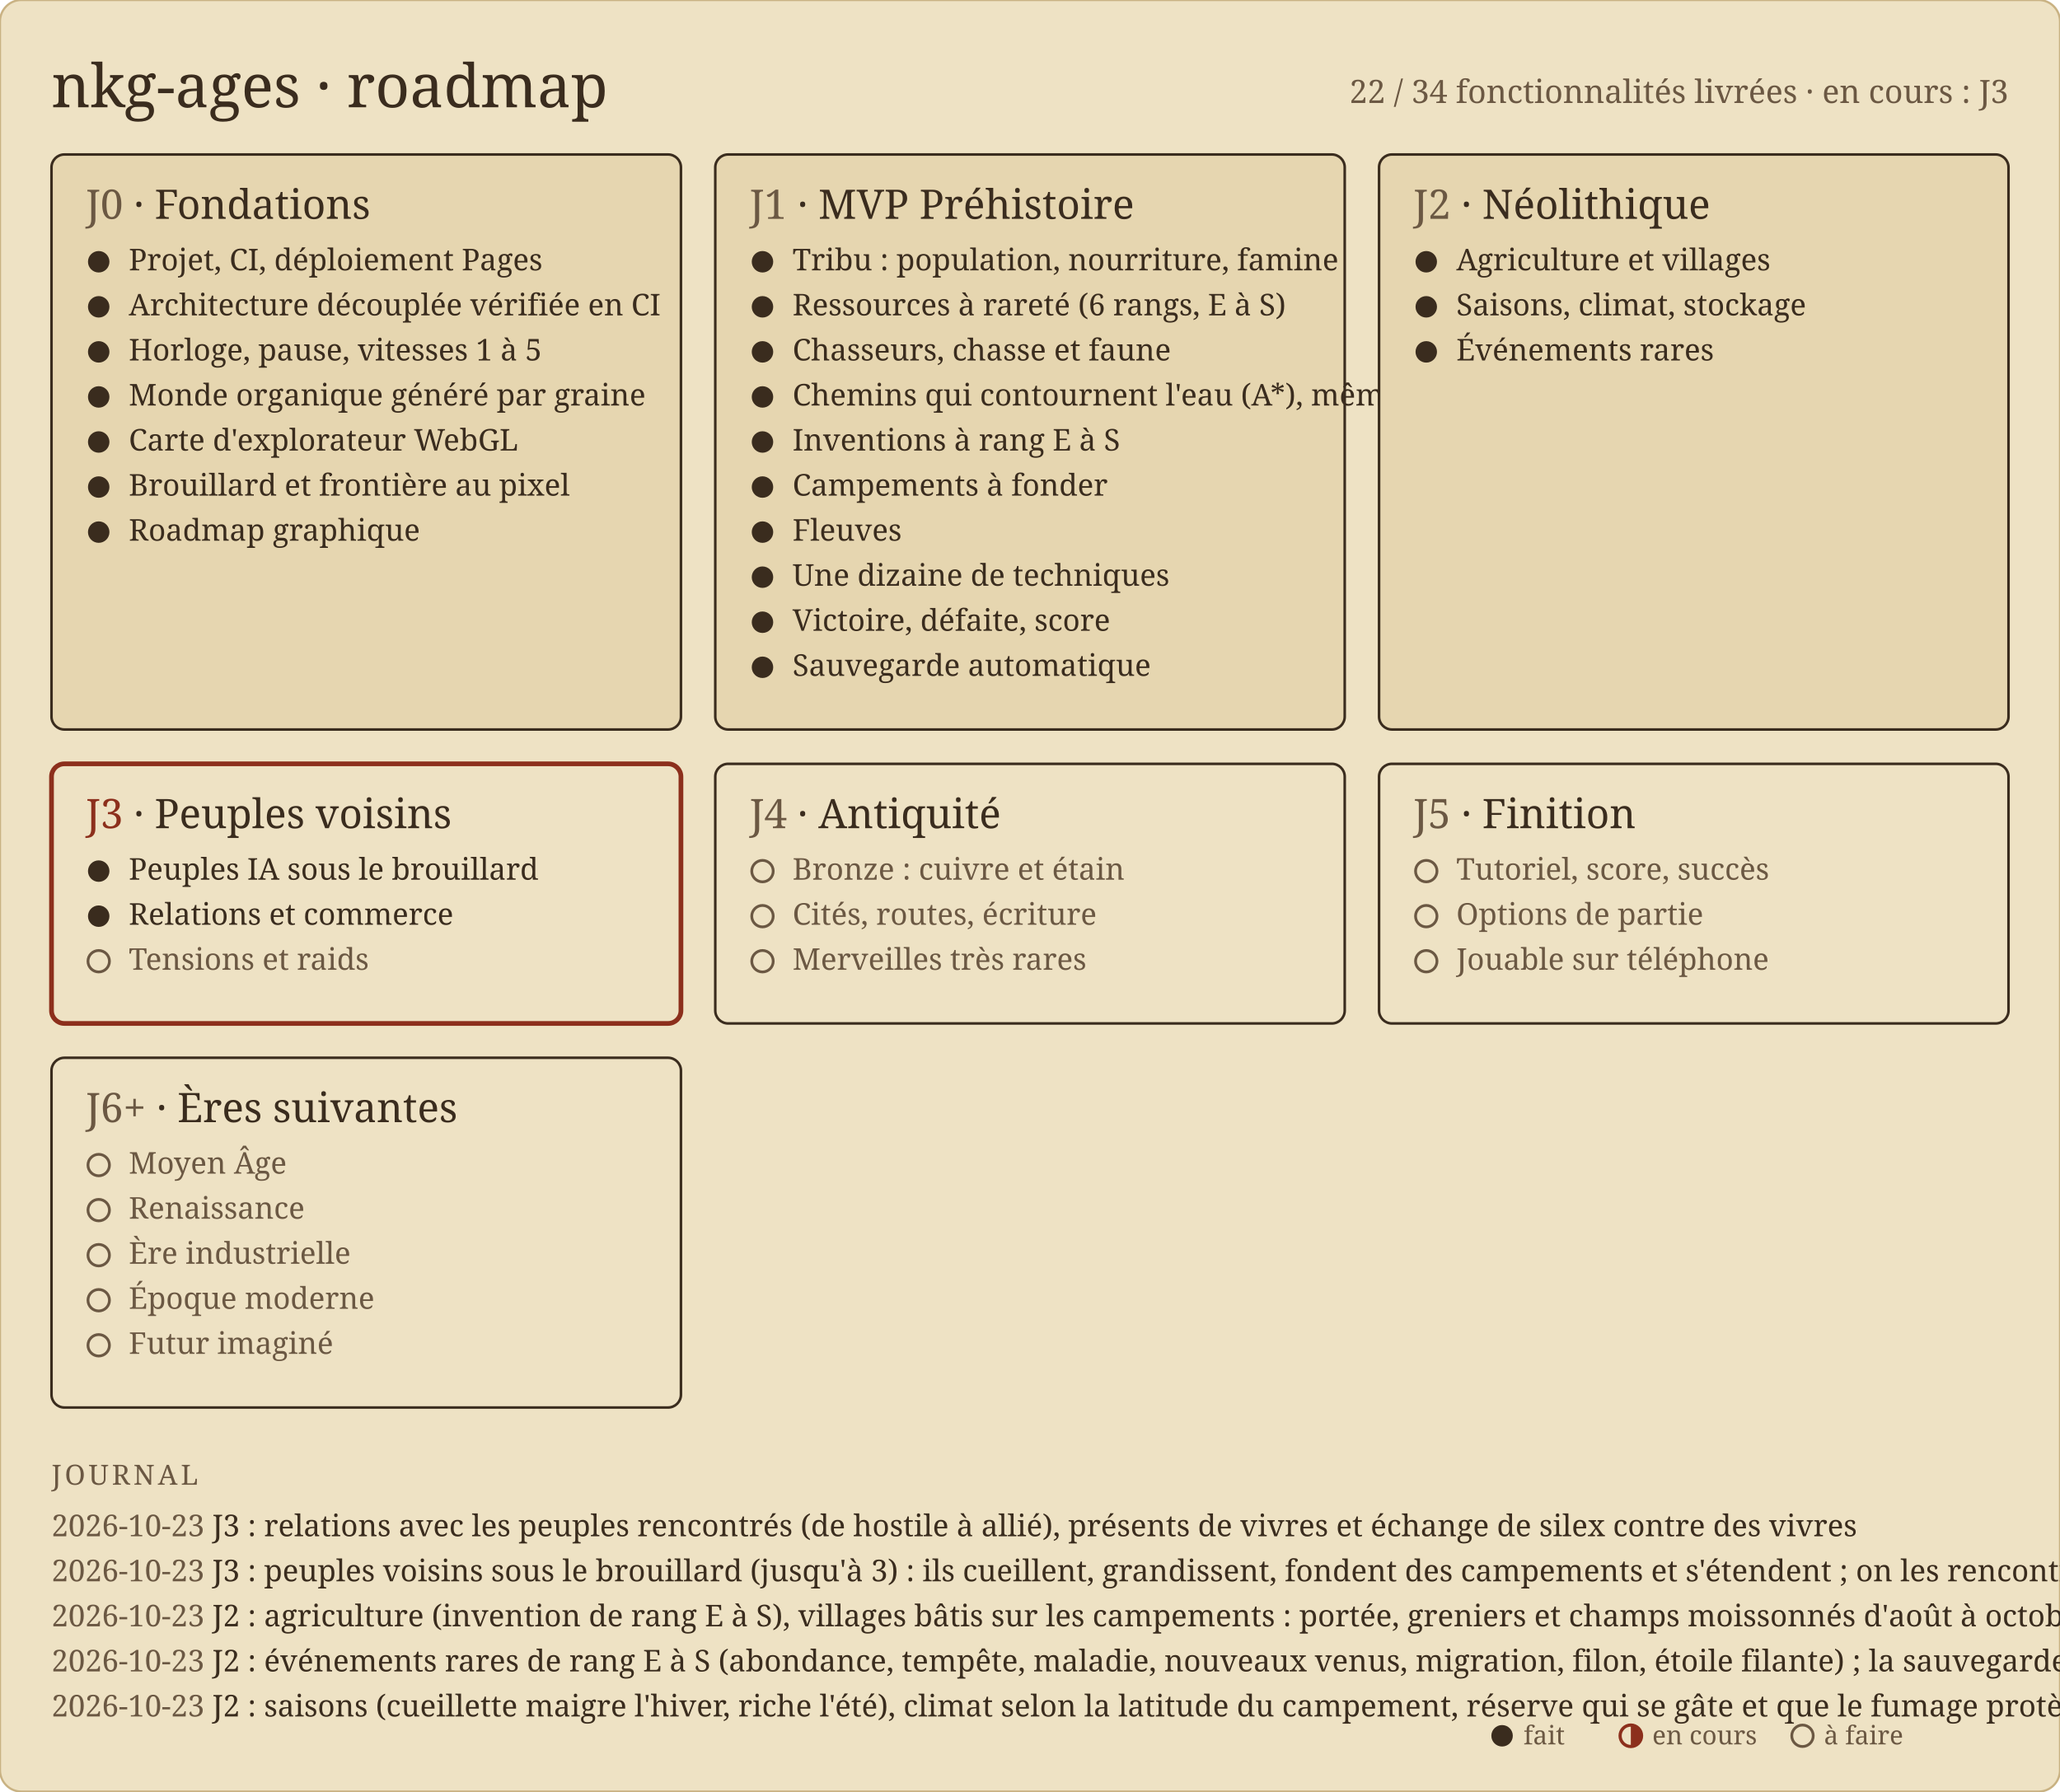
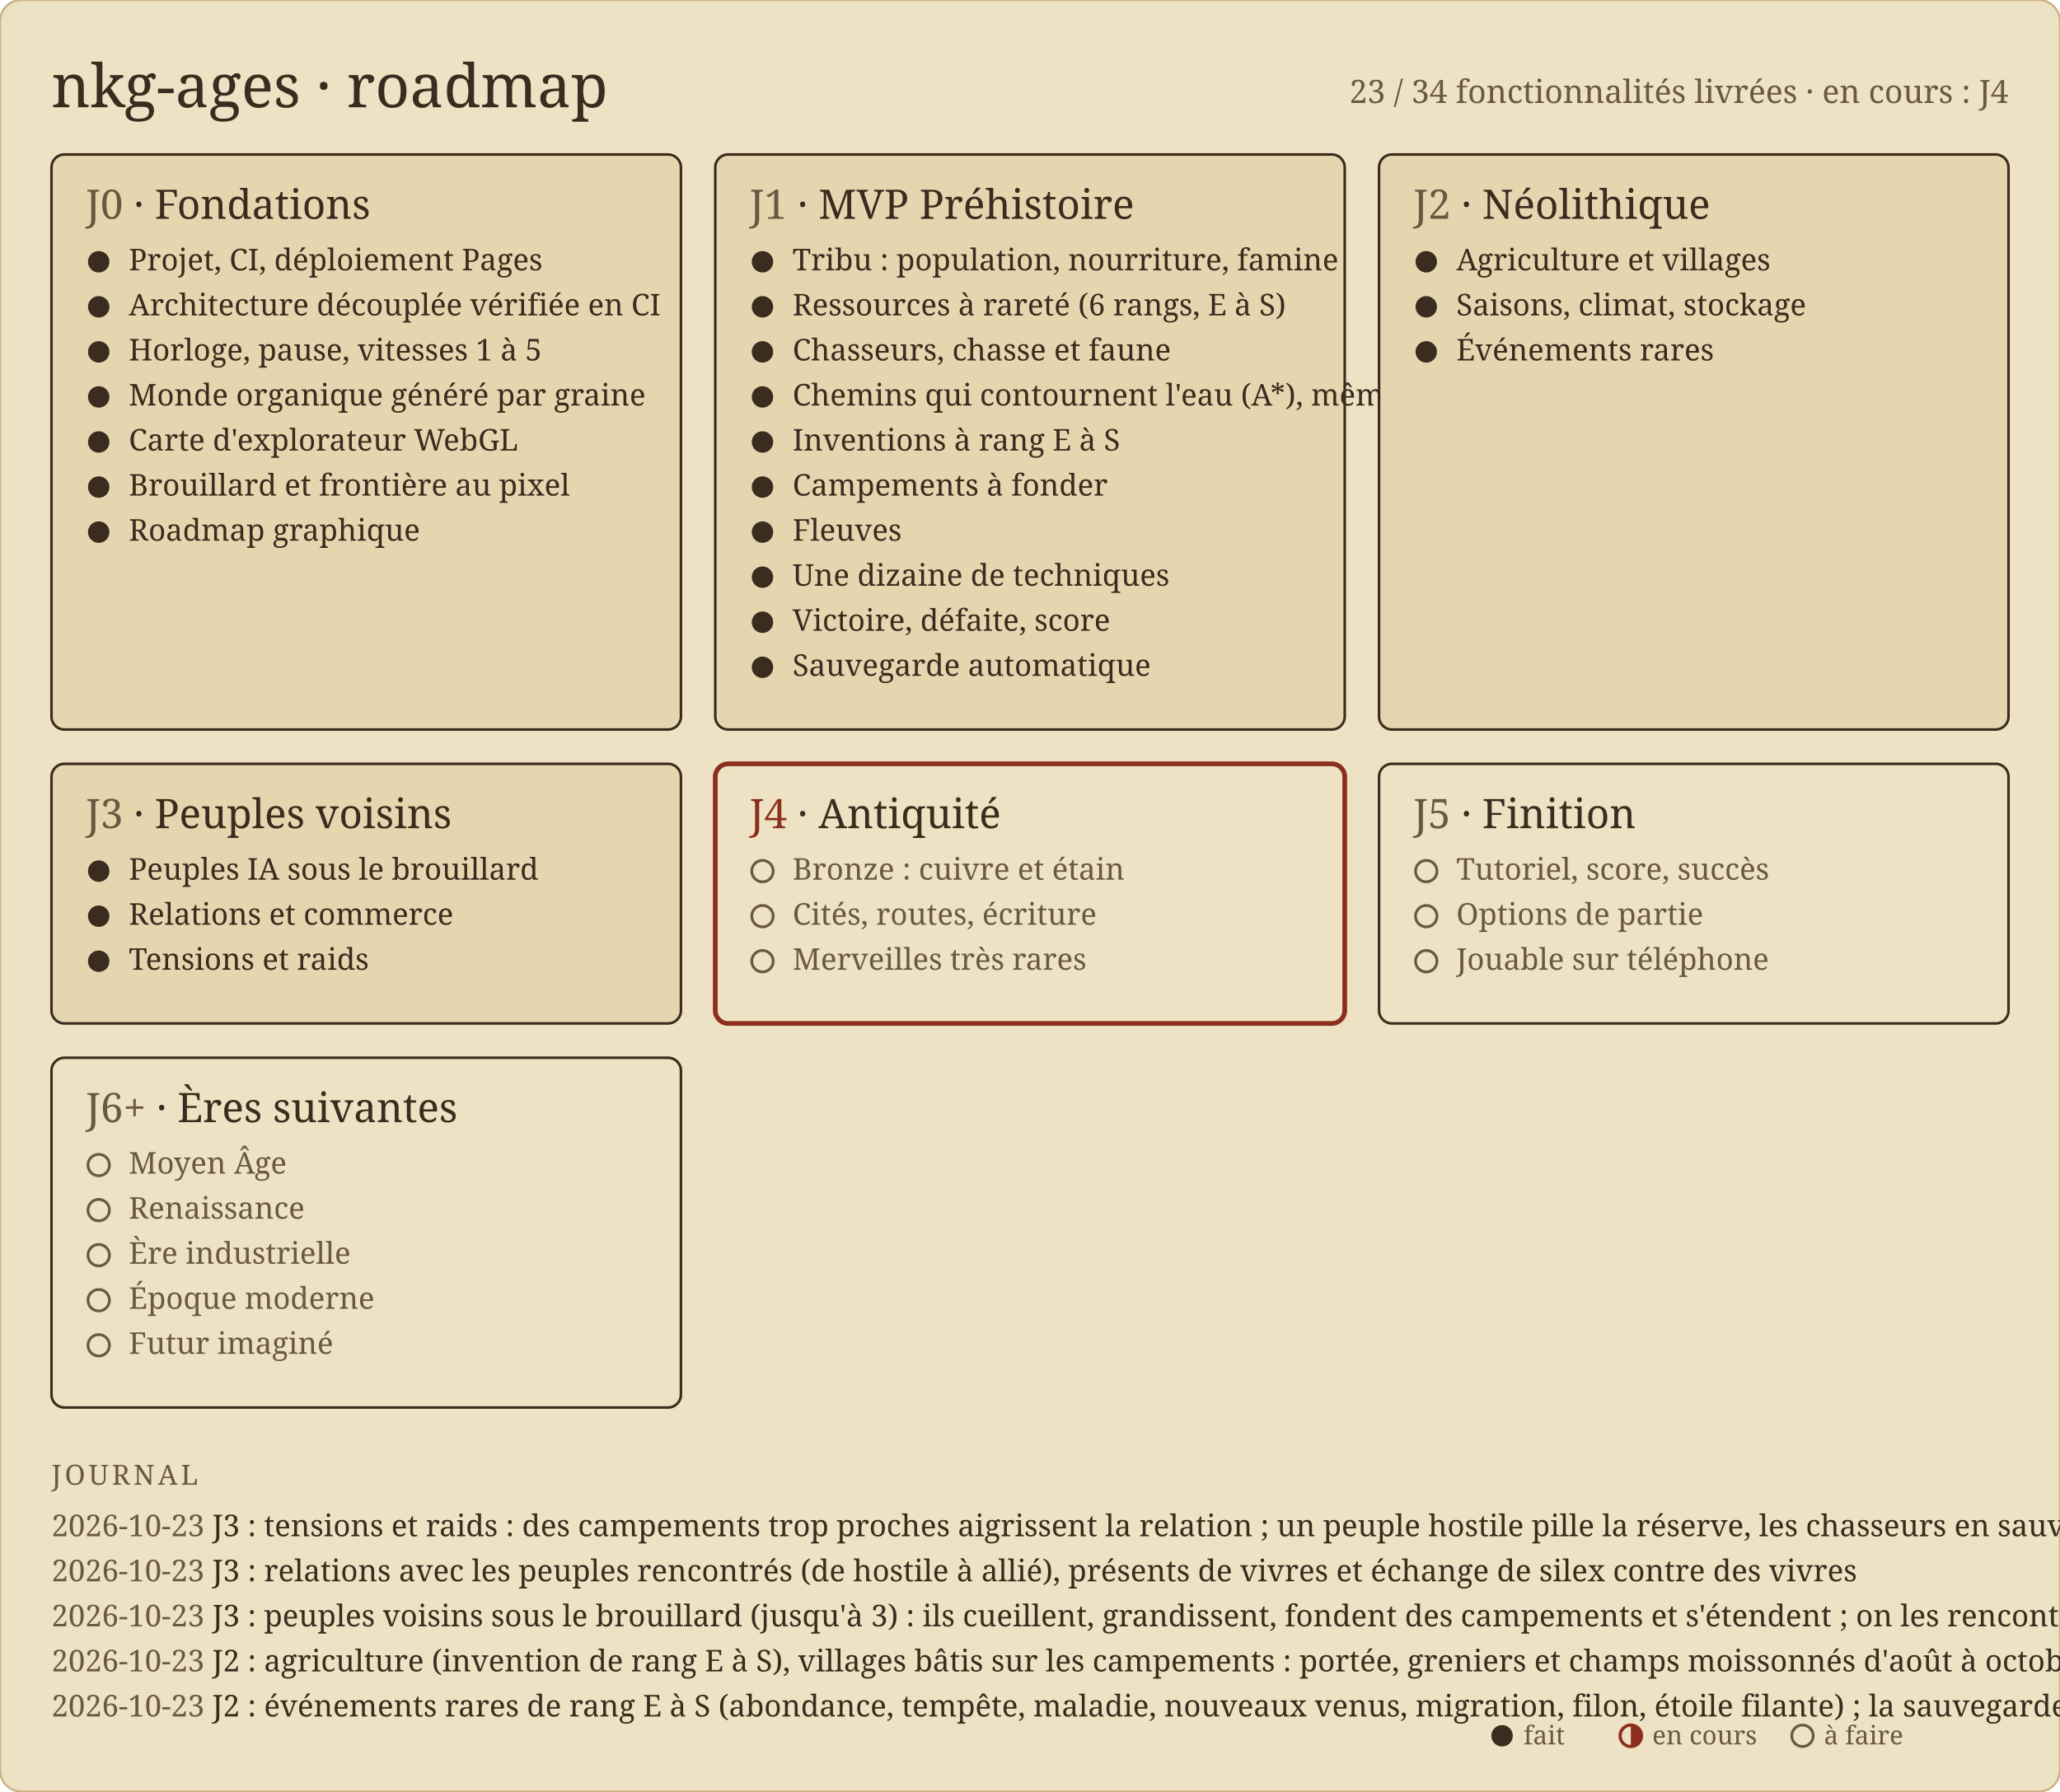
<svg xmlns="http://www.w3.org/2000/svg" viewBox="0 0 960 835" width="960" height="835" font-family="Georgia, 'Iowan Old Style', serif" role="img" aria-label="Roadmap de nkg-ages">
  <rect width="960" height="835" rx="10" fill="#eee2c4" stroke="#c9b283" />
  <text x="24" y="50" font-size="28" fill="#3a2c1e">nkg-ages · roadmap</text>
-   <text x="936" y="48" font-size="15" text-anchor="end" fill="#6b5843">22 / 34 fonctionnalités livrées · en cours : J3</text>
+   <text x="936" y="48" font-size="15" text-anchor="end" fill="#6b5843">23 / 34 fonctionnalités livrées · en cours : J4</text>
  <g>
    <rect x="24" y="72" width="293.333" height="268" rx="6" fill="#e6d6b0" stroke="#3a2c1e" stroke-width="1.2" />
    <text x="40" y="102" font-size="19" fill="#3a2c1e">
      <tspan fill="#6b5843">J0</tspan> · Fondations</text>
    <circle cx="46" cy="122" r="5" fill="#3a2c1e" />
    <text x="60" y="126" font-size="14" fill="#3a2c1e">Projet, CI, déploiement Pages</text>
    <circle cx="46" cy="143" r="5" fill="#3a2c1e" />
    <text x="60" y="147" font-size="14" fill="#3a2c1e">Architecture découplée vérifiée en CI</text>
    <circle cx="46" cy="164" r="5" fill="#3a2c1e" />
    <text x="60" y="168" font-size="14" fill="#3a2c1e">Horloge, pause, vitesses 1 à 5</text>
    <circle cx="46" cy="185" r="5" fill="#3a2c1e" />
    <text x="60" y="189" font-size="14" fill="#3a2c1e">Monde organique généré par graine</text>
    <circle cx="46" cy="206" r="5" fill="#3a2c1e" />
    <text x="60" y="210" font-size="14" fill="#3a2c1e">Carte d'explorateur WebGL</text>
    <circle cx="46" cy="227" r="5" fill="#3a2c1e" />
    <text x="60" y="231" font-size="14" fill="#3a2c1e">Brouillard et frontière au pixel</text>
    <circle cx="46" cy="248" r="5" fill="#3a2c1e" />
    <text x="60" y="252" font-size="14" fill="#3a2c1e">Roadmap graphique</text>
  </g>
  <g>
    <rect x="333.333" y="72" width="293.333" height="268" rx="6" fill="#e6d6b0" stroke="#3a2c1e" stroke-width="1.2" />
    <text x="349.333" y="102" font-size="19" fill="#3a2c1e">
      <tspan fill="#6b5843">J1</tspan> · MVP Préhistoire</text>
    <circle cx="355.333" cy="122" r="5" fill="#3a2c1e" />
    <text x="369.333" y="126" font-size="14" fill="#3a2c1e">Tribu : population, nourriture, famine</text>
    <circle cx="355.333" cy="143" r="5" fill="#3a2c1e" />
    <text x="369.333" y="147" font-size="14" fill="#3a2c1e">Ressources à rareté (6 rangs, E à S)</text>
    <circle cx="355.333" cy="164" r="5" fill="#3a2c1e" />
    <text x="369.333" y="168" font-size="14" fill="#3a2c1e">Chasseurs, chasse et faune</text>
    <circle cx="355.333" cy="185" r="5" fill="#3a2c1e" />
    <text x="369.333" y="189" font-size="14" fill="#3a2c1e">Chemins qui contournent l'eau (A*), même dans le brouillard</text>
    <circle cx="355.333" cy="206" r="5" fill="#3a2c1e" />
    <text x="369.333" y="210" font-size="14" fill="#3a2c1e">Inventions à rang E à S</text>
    <circle cx="355.333" cy="227" r="5" fill="#3a2c1e" />
    <text x="369.333" y="231" font-size="14" fill="#3a2c1e">Campements à fonder</text>
    <circle cx="355.333" cy="248" r="5" fill="#3a2c1e" />
    <text x="369.333" y="252" font-size="14" fill="#3a2c1e">Fleuves</text>
    <circle cx="355.333" cy="269" r="5" fill="#3a2c1e" />
    <text x="369.333" y="273" font-size="14" fill="#3a2c1e">Une dizaine de techniques</text>
    <circle cx="355.333" cy="290" r="5" fill="#3a2c1e" />
    <text x="369.333" y="294" font-size="14" fill="#3a2c1e">Victoire, défaite, score</text>
    <circle cx="355.333" cy="311" r="5" fill="#3a2c1e" />
    <text x="369.333" y="315" font-size="14" fill="#3a2c1e">Sauvegarde automatique</text>
  </g>
  <g>
    <rect x="642.667" y="72" width="293.333" height="268" rx="6" fill="#e6d6b0" stroke="#3a2c1e" stroke-width="1.2" />
    <text x="658.667" y="102" font-size="19" fill="#3a2c1e">
      <tspan fill="#6b5843">J2</tspan> · Néolithique</text>
    <circle cx="664.667" cy="122" r="5" fill="#3a2c1e" />
    <text x="678.667" y="126" font-size="14" fill="#3a2c1e">Agriculture et villages</text>
    <circle cx="664.667" cy="143" r="5" fill="#3a2c1e" />
    <text x="678.667" y="147" font-size="14" fill="#3a2c1e">Saisons, climat, stockage</text>
    <circle cx="664.667" cy="164" r="5" fill="#3a2c1e" />
    <text x="678.667" y="168" font-size="14" fill="#3a2c1e">Événements rares</text>
  </g>
  <g>
-     <rect x="24" y="356" width="293.333" height="121" rx="6" fill="#eee2c4" stroke="#8c2f1c" stroke-width="2.2" />
+     <rect x="24" y="356" width="293.333" height="121" rx="6" fill="#e6d6b0" stroke="#3a2c1e" stroke-width="1.2" />
    <text x="40" y="386" font-size="19" fill="#3a2c1e">
-       <tspan fill="#8c2f1c">J3</tspan> · Peuples voisins</text>
+       <tspan fill="#6b5843">J3</tspan> · Peuples voisins</text>
    <circle cx="46" cy="406" r="5" fill="#3a2c1e" />
    <text x="60" y="410" font-size="14" fill="#3a2c1e">Peuples IA sous le brouillard</text>
    <circle cx="46" cy="427" r="5" fill="#3a2c1e" />
    <text x="60" y="431" font-size="14" fill="#3a2c1e">Relations et commerce</text>
-     <circle cx="46" cy="448" r="5" fill="none" stroke="#6b5843" stroke-width="1.3" />
-     <text x="60" y="452" font-size="14" fill="#6b5843">Tensions et raids</text>
+     <circle cx="46" cy="448" r="5" fill="#3a2c1e" />
+     <text x="60" y="452" font-size="14" fill="#3a2c1e">Tensions et raids</text>
  </g>
  <g>
-     <rect x="333.333" y="356" width="293.333" height="121" rx="6" fill="#eee2c4" stroke="#3a2c1e" stroke-width="1.2" />
+     <rect x="333.333" y="356" width="293.333" height="121" rx="6" fill="#eee2c4" stroke="#8c2f1c" stroke-width="2.2" />
    <text x="349.333" y="386" font-size="19" fill="#3a2c1e">
-       <tspan fill="#6b5843">J4</tspan> · Antiquité</text>
+       <tspan fill="#8c2f1c">J4</tspan> · Antiquité</text>
    <circle cx="355.333" cy="406" r="5" fill="none" stroke="#6b5843" stroke-width="1.3" />
    <text x="369.333" y="410" font-size="14" fill="#6b5843">Bronze : cuivre et étain</text>
    <circle cx="355.333" cy="427" r="5" fill="none" stroke="#6b5843" stroke-width="1.3" />
    <text x="369.333" y="431" font-size="14" fill="#6b5843">Cités, routes, écriture</text>
    <circle cx="355.333" cy="448" r="5" fill="none" stroke="#6b5843" stroke-width="1.3" />
    <text x="369.333" y="452" font-size="14" fill="#6b5843">Merveilles très rares</text>
  </g>
  <g>
    <rect x="642.667" y="356" width="293.333" height="121" rx="6" fill="#eee2c4" stroke="#3a2c1e" stroke-width="1.2" />
    <text x="658.667" y="386" font-size="19" fill="#3a2c1e">
      <tspan fill="#6b5843">J5</tspan> · Finition</text>
    <circle cx="664.667" cy="406" r="5" fill="none" stroke="#6b5843" stroke-width="1.3" />
    <text x="678.667" y="410" font-size="14" fill="#6b5843">Tutoriel, score, succès</text>
    <circle cx="664.667" cy="427" r="5" fill="none" stroke="#6b5843" stroke-width="1.3" />
    <text x="678.667" y="431" font-size="14" fill="#6b5843">Options de partie</text>
    <circle cx="664.667" cy="448" r="5" fill="none" stroke="#6b5843" stroke-width="1.3" />
    <text x="678.667" y="452" font-size="14" fill="#6b5843">Jouable sur téléphone</text>
  </g>
  <g>
    <rect x="24" y="493" width="293.333" height="163" rx="6" fill="#eee2c4" stroke="#3a2c1e" stroke-width="1.2" />
    <text x="40" y="523" font-size="19" fill="#3a2c1e">
      <tspan fill="#6b5843">J6+</tspan> · Ères suivantes</text>
    <circle cx="46" cy="543" r="5" fill="none" stroke="#6b5843" stroke-width="1.3" />
    <text x="60" y="547" font-size="14" fill="#6b5843">Moyen Âge</text>
    <circle cx="46" cy="564" r="5" fill="none" stroke="#6b5843" stroke-width="1.3" />
    <text x="60" y="568" font-size="14" fill="#6b5843">Renaissance</text>
    <circle cx="46" cy="585" r="5" fill="none" stroke="#6b5843" stroke-width="1.3" />
    <text x="60" y="589" font-size="14" fill="#6b5843">Ère industrielle</text>
    <circle cx="46" cy="606" r="5" fill="none" stroke="#6b5843" stroke-width="1.3" />
    <text x="60" y="610" font-size="14" fill="#6b5843">Époque moderne</text>
    <circle cx="46" cy="627" r="5" fill="none" stroke="#6b5843" stroke-width="1.3" />
    <text x="60" y="631" font-size="14" fill="#6b5843">Futur imaginé</text>
  </g>
  <text x="24" y="692" font-size="13" letter-spacing="1.5" fill="#6b5843">JOURNAL</text>
  <text x="24" y="716" font-size="14" fill="#3a2c1e">
+     <tspan fill="#6b5843">2026-10-23</tspan>  J3 : tensions et raids : des campements trop proches aigrissent la relation ; un peuple hostile pille la réserve, les chasseurs en sauvent une part</text>
+   <text x="24" y="737" font-size="14" fill="#3a2c1e">
    <tspan fill="#6b5843">2026-10-23</tspan>  J3 : relations avec les peuples rencontrés (de hostile à allié), présents de vivres et échange de silex contre des vivres</text>
-   <text x="24" y="737" font-size="14" fill="#3a2c1e">
+   <text x="24" y="758" font-size="14" fill="#3a2c1e">
    <tspan fill="#6b5843">2026-10-23</tspan>  J3 : peuples voisins sous le brouillard (jusqu'à 3) : ils cueillent, grandissent, fondent des campements et s'étendent ; on les rencontre en explorant, leurs frontières sont tracées à l'encre d'ardoise</text>
-   <text x="24" y="758" font-size="14" fill="#3a2c1e">
+   <text x="24" y="779" font-size="14" fill="#3a2c1e">
    <tspan fill="#6b5843">2026-10-23</tspan>  J2 : agriculture (invention de rang E à S), villages bâtis sur les campements : portée, greniers et champs moissonnés d'août à octobre selon la fertilité</text>
-   <text x="24" y="779" font-size="14" fill="#3a2c1e">
+   <text x="24" y="800" font-size="14" fill="#3a2c1e">
    <tspan fill="#6b5843">2026-10-23</tspan>  J2 : événements rares de rang E à S (abondance, tempête, maladie, nouveaux venus, migration, filon, étoile filante) ; la sauvegarde vérifie l'empreinte du monde</text>
-   <text x="24" y="800" font-size="14" fill="#3a2c1e">
-     <tspan fill="#6b5843">2026-10-23</tspan>  J2 : saisons (cueillette maigre l'hiver, riche l'été), climat selon la latitude du campement, réserve qui se gâte et que le fumage protège</text>
  <circle cx="700" cy="809" r="5" fill="#3a2c1e" />
  <text x="710" y="813" font-size="12" fill="#6b5843">fait</text>
  <circle cx="760" cy="809" r="5" fill="none" stroke="#8c2f1c" stroke-width="1.5" />
  <path d="M760 804a5 5 0 0 1 0 10z" fill="#8c2f1c" />
  <text x="770" y="813" font-size="12" fill="#6b5843">en cours</text>
  <circle cx="840" cy="809" r="5" fill="none" stroke="#6b5843" stroke-width="1.3" />
  <text x="850" y="813" font-size="12" fill="#6b5843">à faire</text>
</svg>
